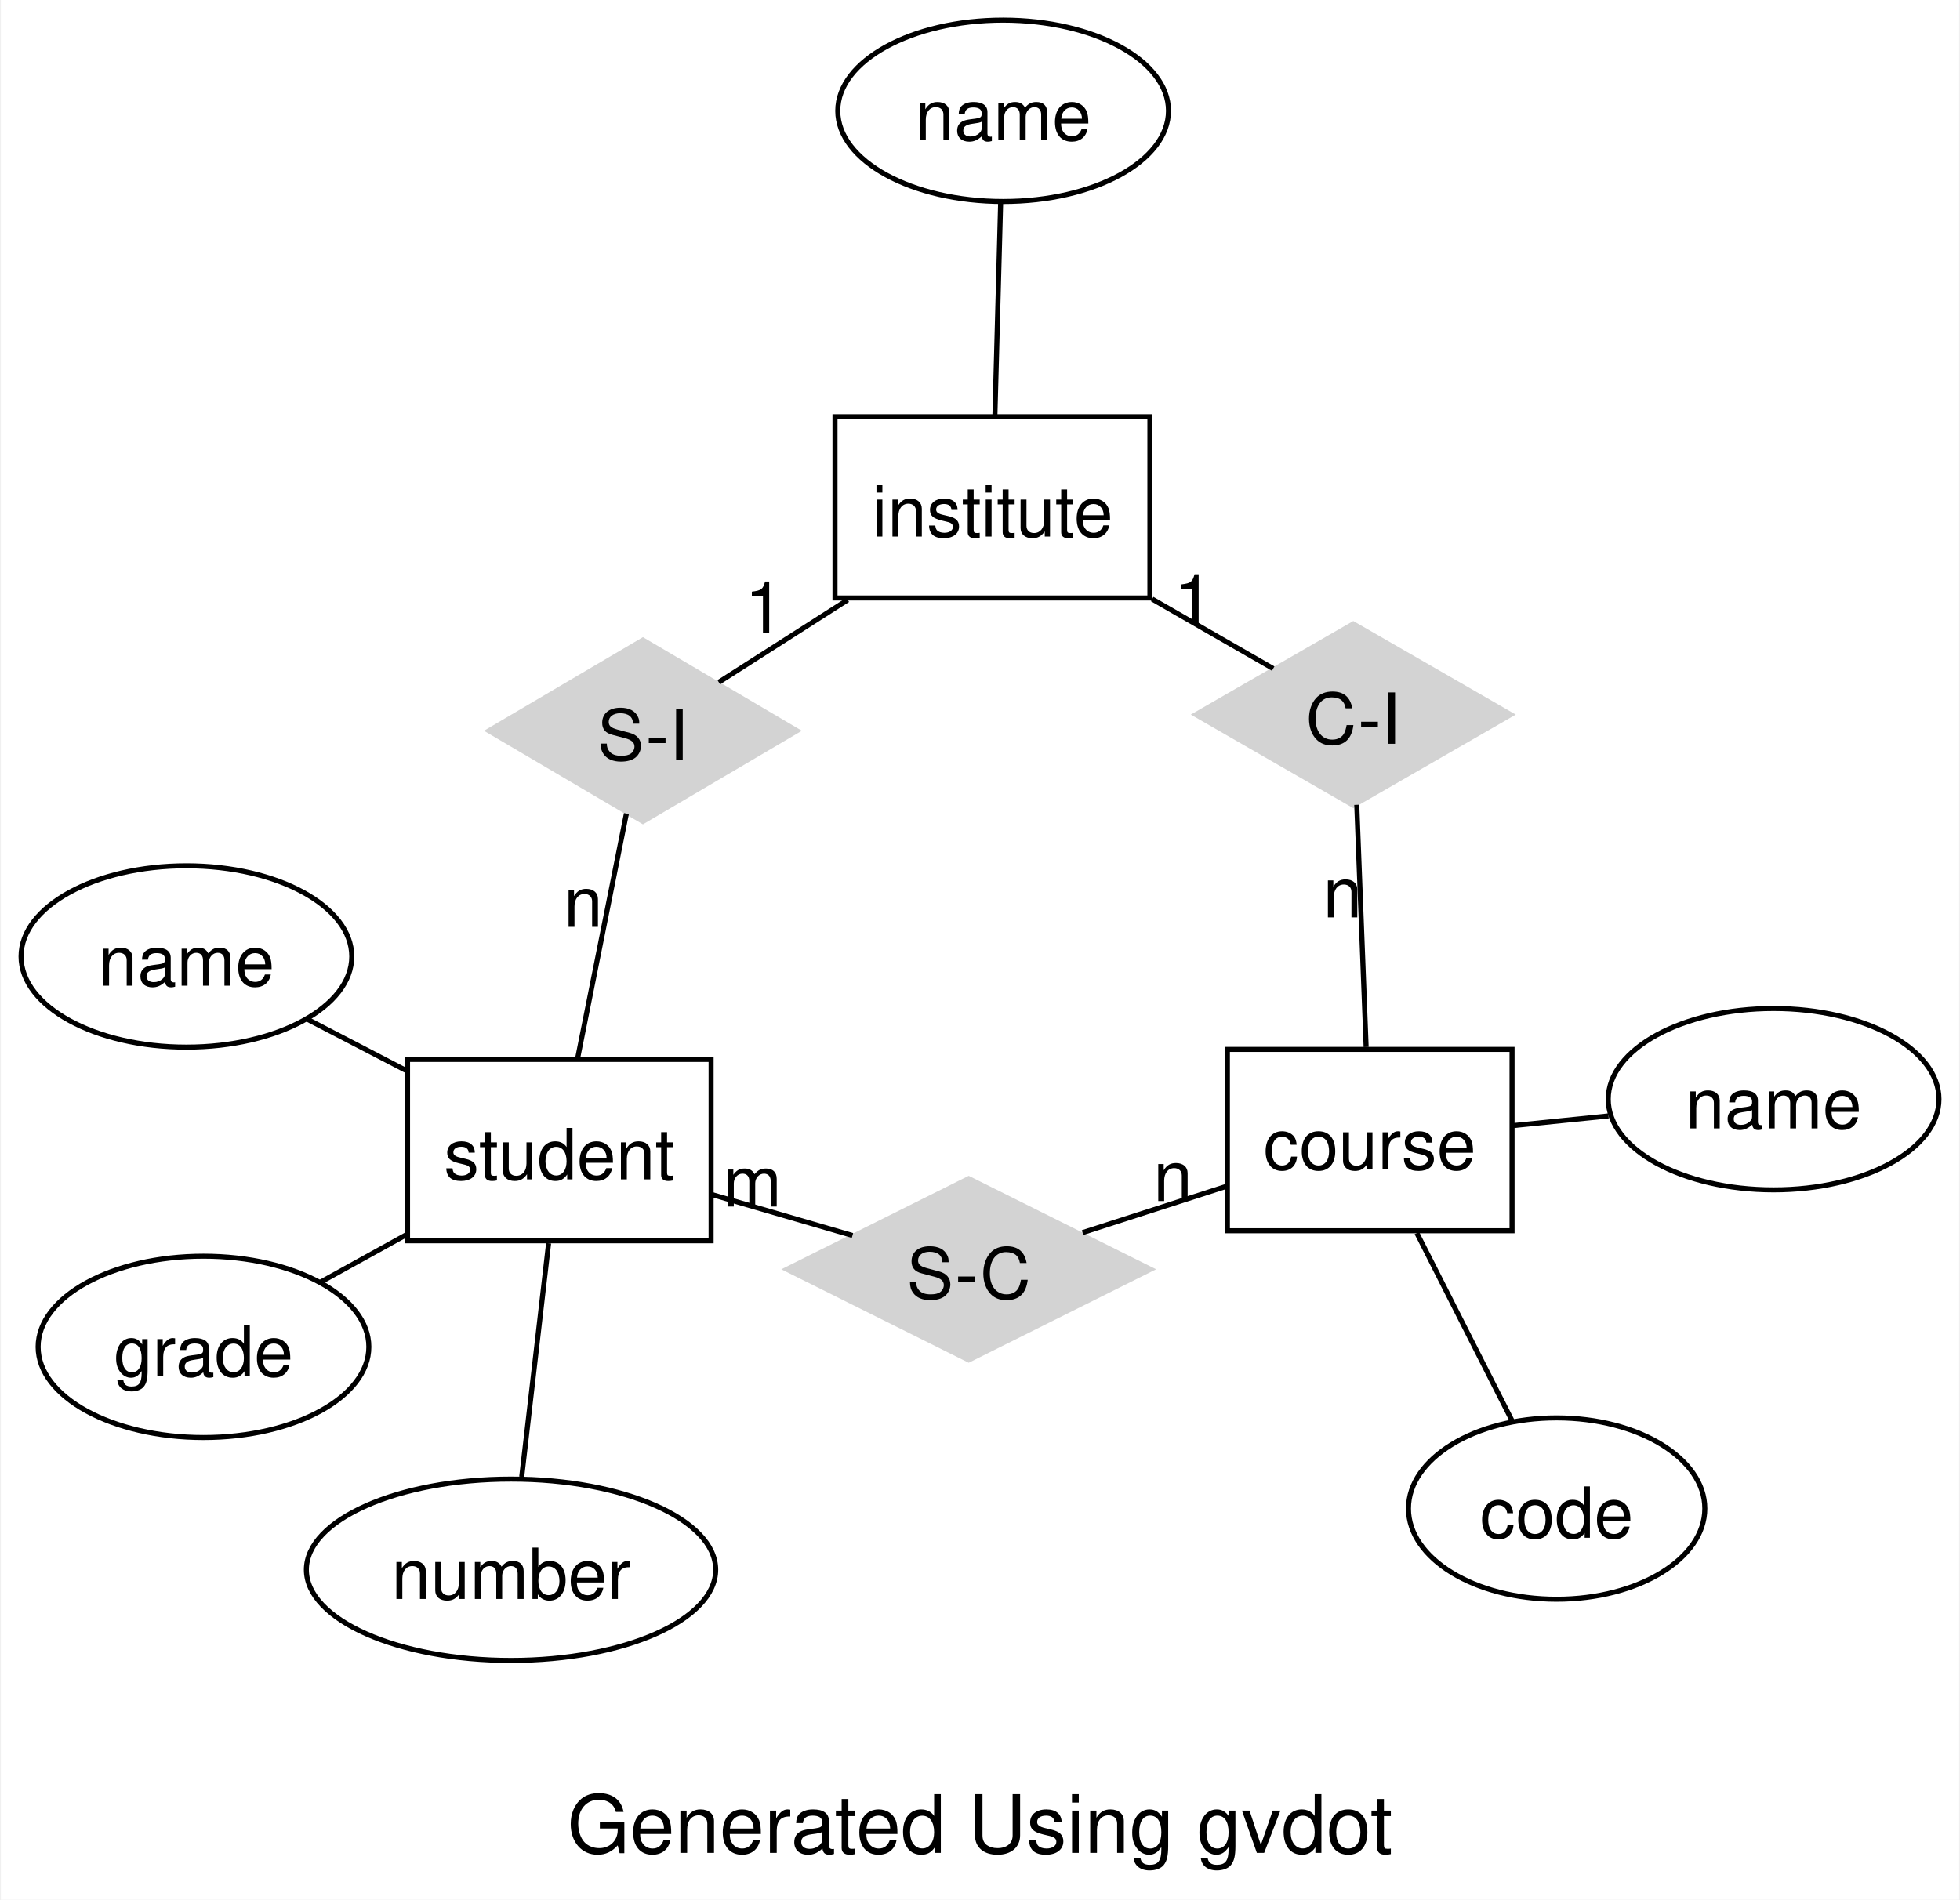
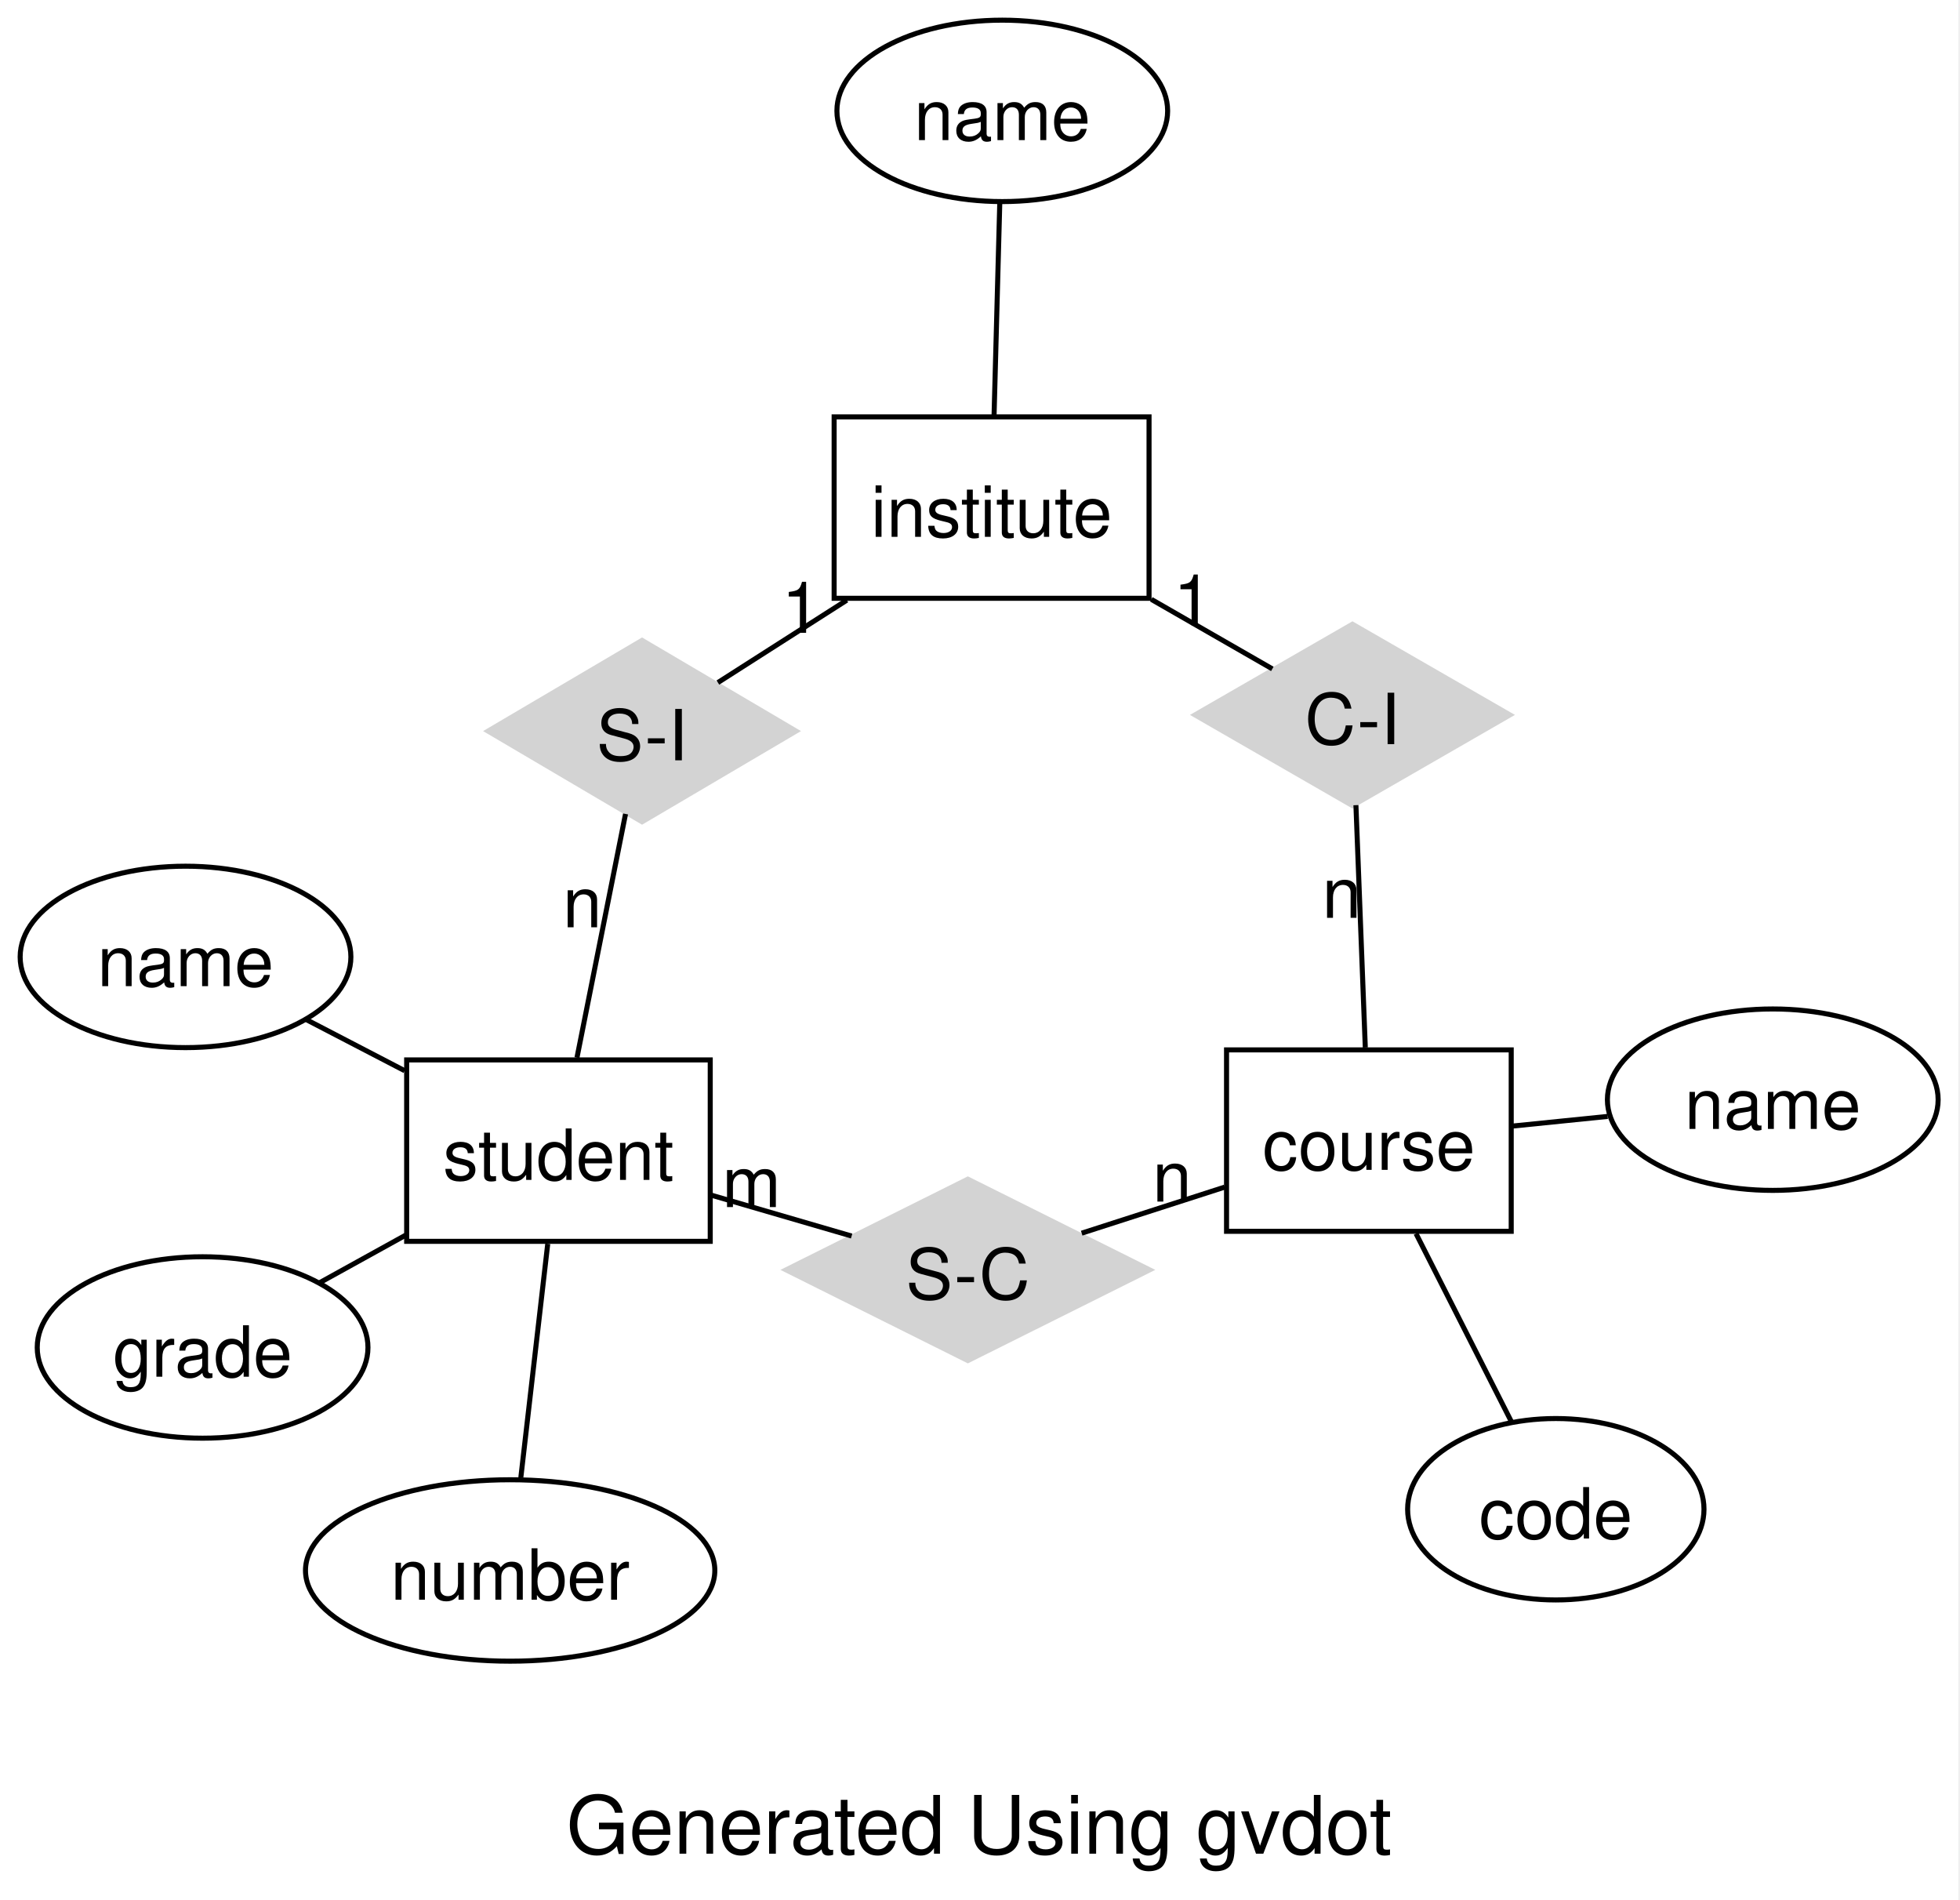
- <svg xmlns="http://www.w3.org/2000/svg" width="360pt" height="349pt" viewBox="0.00 0.00 360.00 349.32">
-   <g id="graph0" class="graph" transform="scale(0.92626 0.92626) rotate(0) translate(4 373.13)">
+ <svg xmlns="http://www.w3.org/2000/svg" width="389pt" height="377pt" viewBox="0.00 0.00 389.00 377.00">
+   <g id="graph0" class="graph" transform="scale(1 1) rotate(0) translate(4 373.13)">
    <polygon fill="white" stroke="none" points="-4,4 -4,-373.13 384.66,-373.13 384.66,4 -4,4" />
-     <text text-anchor="middle" x="190.33" y="-5.3" font-family="Helvetica,Arial,sans-serif" font-size="16.00">Generated Using gvdot</text>
+     <text xml:space="preserve" text-anchor="middle" x="190.33" y="-5.3" font-family="Helvetica,Arial,sans-serif" font-size="16.00">Generated Using gvdot</text>
    <g id="node1" class="node">
      <polygon fill="none" stroke="black" points="295.93,-164.8 239.43,-164.8 239.43,-128.8 295.93,-128.8 295.93,-164.8" />
-       <text text-anchor="middle" x="267.68" y="-141" font-family="Helvetica,Arial,sans-serif" font-size="14.00">course</text>
+       <text xml:space="preserve" text-anchor="middle" x="267.68" y="-141" font-family="Helvetica,Arial,sans-serif" font-size="14.00">course</text>
    </g>
    <g id="node2" class="node">
      <ellipse fill="none" stroke="black" cx="347.84" cy="-154.92" rx="32.82" ry="18" />
-       <text text-anchor="middle" x="347.84" y="-149.12" font-family="Helvetica,Arial,sans-serif" font-size="14.00">name</text>
+       <text xml:space="preserve" text-anchor="middle" x="347.84" y="-149.12" font-family="Helvetica,Arial,sans-serif" font-size="14.00">name</text>
    </g>
    <g id="edge1" class="edge">
      <path fill="none" stroke="black" d="M296.17,-149.68C302.29,-150.3 308.8,-150.96 315.07,-151.6" />
    </g>
    <g id="node3" class="node">
      <ellipse fill="none" stroke="black" cx="304.78" cy="-73.65" rx="29.41" ry="18" />
-       <text text-anchor="middle" x="304.78" y="-67.85" font-family="Helvetica,Arial,sans-serif" font-size="14.00">code</text>
+       <text xml:space="preserve" text-anchor="middle" x="304.78" y="-67.85" font-family="Helvetica,Arial,sans-serif" font-size="14.00">code</text>
    </g>
    <g id="edge2" class="edge">
      <path fill="none" stroke="black" d="M277.04,-128.34C282.84,-116.91 290.23,-102.33 295.93,-91.09" />
    </g>
    <g id="node4" class="node">
      <polygon fill="none" stroke="black" points="224.05,-290.41 161.55,-290.41 161.55,-254.41 224.05,-254.41 224.05,-290.41" />
-       <text text-anchor="middle" x="192.8" y="-266.61" font-family="Helvetica,Arial,sans-serif" font-size="14.00">institute</text>
+       <text xml:space="preserve" text-anchor="middle" x="192.8" y="-266.61" font-family="Helvetica,Arial,sans-serif" font-size="14.00">institute</text>
    </g>
    <g id="node5" class="node">
      <ellipse fill="none" stroke="black" cx="194.92" cy="-351.13" rx="32.82" ry="18" />
-       <text text-anchor="middle" x="194.92" y="-345.33" font-family="Helvetica,Arial,sans-serif" font-size="14.00">name</text>
+       <text xml:space="preserve" text-anchor="middle" x="194.92" y="-345.33" font-family="Helvetica,Arial,sans-serif" font-size="14.00">name</text>
    </g>
    <g id="edge3" class="edge">
      <path fill="none" stroke="black" d="M193.29,-290.66C193.63,-303.29 194.08,-320.03 194.42,-332.7" />
    </g>
    <g id="node6" class="node">
      <polygon fill="none" stroke="black" points="136.96,-162.81 76.71,-162.81 76.71,-126.81 136.96,-126.81 136.96,-162.81" />
-       <text text-anchor="middle" x="106.84" y="-139.01" font-family="Helvetica,Arial,sans-serif" font-size="14.00">student</text>
+       <text xml:space="preserve" text-anchor="middle" x="106.84" y="-139.01" font-family="Helvetica,Arial,sans-serif" font-size="14.00">student</text>
    </g>
    <g id="node7" class="node">
      <ellipse fill="none" stroke="black" cx="32.82" cy="-183.25" rx="32.82" ry="18" />
-       <text text-anchor="middle" x="32.82" y="-177.45" font-family="Helvetica,Arial,sans-serif" font-size="14.00">name</text>
+       <text xml:space="preserve" text-anchor="middle" x="32.82" y="-177.45" font-family="Helvetica,Arial,sans-serif" font-size="14.00">name</text>
    </g>
    <g id="edge4" class="edge">
      <path fill="none" stroke="black" d="M76.31,-160.67C69.78,-164.06 62.97,-167.6 56.73,-170.84" />
    </g>
    <g id="node8" class="node">
      <ellipse fill="none" stroke="black" cx="97.25" cy="-61.5" rx="40.62" ry="18" />
-       <text text-anchor="middle" x="97.25" y="-55.7" font-family="Helvetica,Arial,sans-serif" font-size="14.00">number</text>
+       <text xml:space="preserve" text-anchor="middle" x="97.25" y="-55.7" font-family="Helvetica,Arial,sans-serif" font-size="14.00">number</text>
    </g>
    <g id="edge5" class="edge">
      <path fill="none" stroke="black" d="M104.71,-126.32C103.12,-112.52 100.96,-93.73 99.37,-79.94" />
    </g>
    <g id="node9" class="node">
      <ellipse fill="none" stroke="black" cx="36.21" cy="-105.75" rx="32.82" ry="18" />
-       <text text-anchor="middle" x="36.21" y="-99.95" font-family="Helvetica,Arial,sans-serif" font-size="14.00">grade</text>
+       <text xml:space="preserve" text-anchor="middle" x="36.21" y="-99.95" font-family="Helvetica,Arial,sans-serif" font-size="14.00">grade</text>
    </g>
    <g id="edge6" class="edge">
      <path fill="none" stroke="black" d="M76.48,-128.02C70.79,-124.88 64.94,-121.64 59.51,-118.64" />
    </g>
    <g id="node10" class="node">
      <polygon fill="lightgrey" stroke="lightgrey" points="264.42,-249.27 233.17,-231.27 264.42,-213.27 295.67,-231.27 264.42,-249.27" />
-       <text text-anchor="middle" x="264.42" y="-225.47" font-family="Helvetica,Arial,sans-serif" font-size="14.00">C-I</text>
+       <text xml:space="preserve" text-anchor="middle" x="264.42" y="-225.47" font-family="Helvetica,Arial,sans-serif" font-size="14.00">C-I</text>
    </g>
    <g id="edge7" class="edge">
      <path fill="none" stroke="black" d="M265.11,-213.36C265.66,-199.22 266.42,-179.55 266.97,-165.27" />
-       <text text-anchor="middle" x="262.29" y="-191.01" font-family="Helvetica,Arial,sans-serif" font-size="14.00">n</text>
+       <text xml:space="preserve" text-anchor="middle" x="262.29" y="-191.01" font-family="Helvetica,Arial,sans-serif" font-size="14.00">n</text>
    </g>
    <g id="edge8" class="edge">
      <path fill="none" stroke="black" d="M248.52,-240.4C241.44,-244.47 232.82,-249.42 224.5,-254.2" />
-       <text text-anchor="middle" x="232.76" y="-249" font-family="Helvetica,Arial,sans-serif" font-size="14.00">1</text>
+       <text xml:space="preserve" text-anchor="middle" x="232.76" y="-249" font-family="Helvetica,Arial,sans-serif" font-size="14.00">1</text>
    </g>
    <g id="node11" class="node">
      <polygon fill="lightgrey" stroke="lightgrey" points="123.43,-246.06 92.86,-228.06 123.43,-210.06 153.99,-228.06 123.43,-246.06" />
-       <text text-anchor="middle" x="123.43" y="-222.26" font-family="Helvetica,Arial,sans-serif" font-size="14.00">S-I</text>
+       <text xml:space="preserve" text-anchor="middle" x="123.43" y="-222.26" font-family="Helvetica,Arial,sans-serif" font-size="14.00">S-I</text>
    </g>
    <g id="edge9" class="edge">
      <path fill="none" stroke="black" d="M138.48,-237.69C145.97,-242.47 155.28,-248.43 164.07,-254.04" />
-       <text text-anchor="middle" x="147.52" y="-247.56" font-family="Helvetica,Arial,sans-serif" font-size="14.00">1</text>
+       <text xml:space="preserve" text-anchor="middle" x="155.02" y="-247.56" font-family="Helvetica,Arial,sans-serif" font-size="14.00">1</text>
    </g>
    <g id="edge10" class="edge">
      <path fill="none" stroke="black" d="M120.15,-211.62C117.37,-197.68 113.4,-177.72 110.51,-163.25" />
-       <text text-anchor="middle" x="111.58" y="-189.13" font-family="Helvetica,Arial,sans-serif" font-size="14.00">n</text>
+       <text xml:space="preserve" text-anchor="middle" x="111.58" y="-189.13" font-family="Helvetica,Arial,sans-serif" font-size="14.00">n</text>
    </g>
    <g id="node12" class="node">
      <polygon fill="lightgrey" stroke="lightgrey" points="188.09,-139.15 152.01,-121.15 188.09,-103.15 224.17,-121.15 188.09,-139.15" />
-       <text text-anchor="middle" x="188.09" y="-115.35" font-family="Helvetica,Arial,sans-serif" font-size="14.00">S-C</text>
+       <text xml:space="preserve" text-anchor="middle" x="188.09" y="-115.35" font-family="Helvetica,Arial,sans-serif" font-size="14.00">S-C</text>
    </g>
    <g id="edge11" class="edge">
      <path fill="none" stroke="black" d="M210.68,-128.43C219.51,-131.27 229.73,-134.56 239.06,-137.57" />
-       <text text-anchor="middle" x="228.62" y="-134.7" font-family="Helvetica,Arial,sans-serif" font-size="14.00">n</text>
+       <text xml:space="preserve" text-anchor="middle" x="228.62" y="-134.7" font-family="Helvetica,Arial,sans-serif" font-size="14.00">n</text>
    </g>
    <g id="edge12" class="edge">
      <path fill="none" stroke="black" d="M165.02,-127.86C156.39,-130.38 146.45,-133.27 137.25,-135.95" />
-       <text text-anchor="middle" x="145.14" y="-133.61" font-family="Helvetica,Arial,sans-serif" font-size="14.00">m</text>
+       <text xml:space="preserve" text-anchor="middle" x="145.14" y="-133.61" font-family="Helvetica,Arial,sans-serif" font-size="14.00">m</text>
    </g>
  </g>
</svg>
